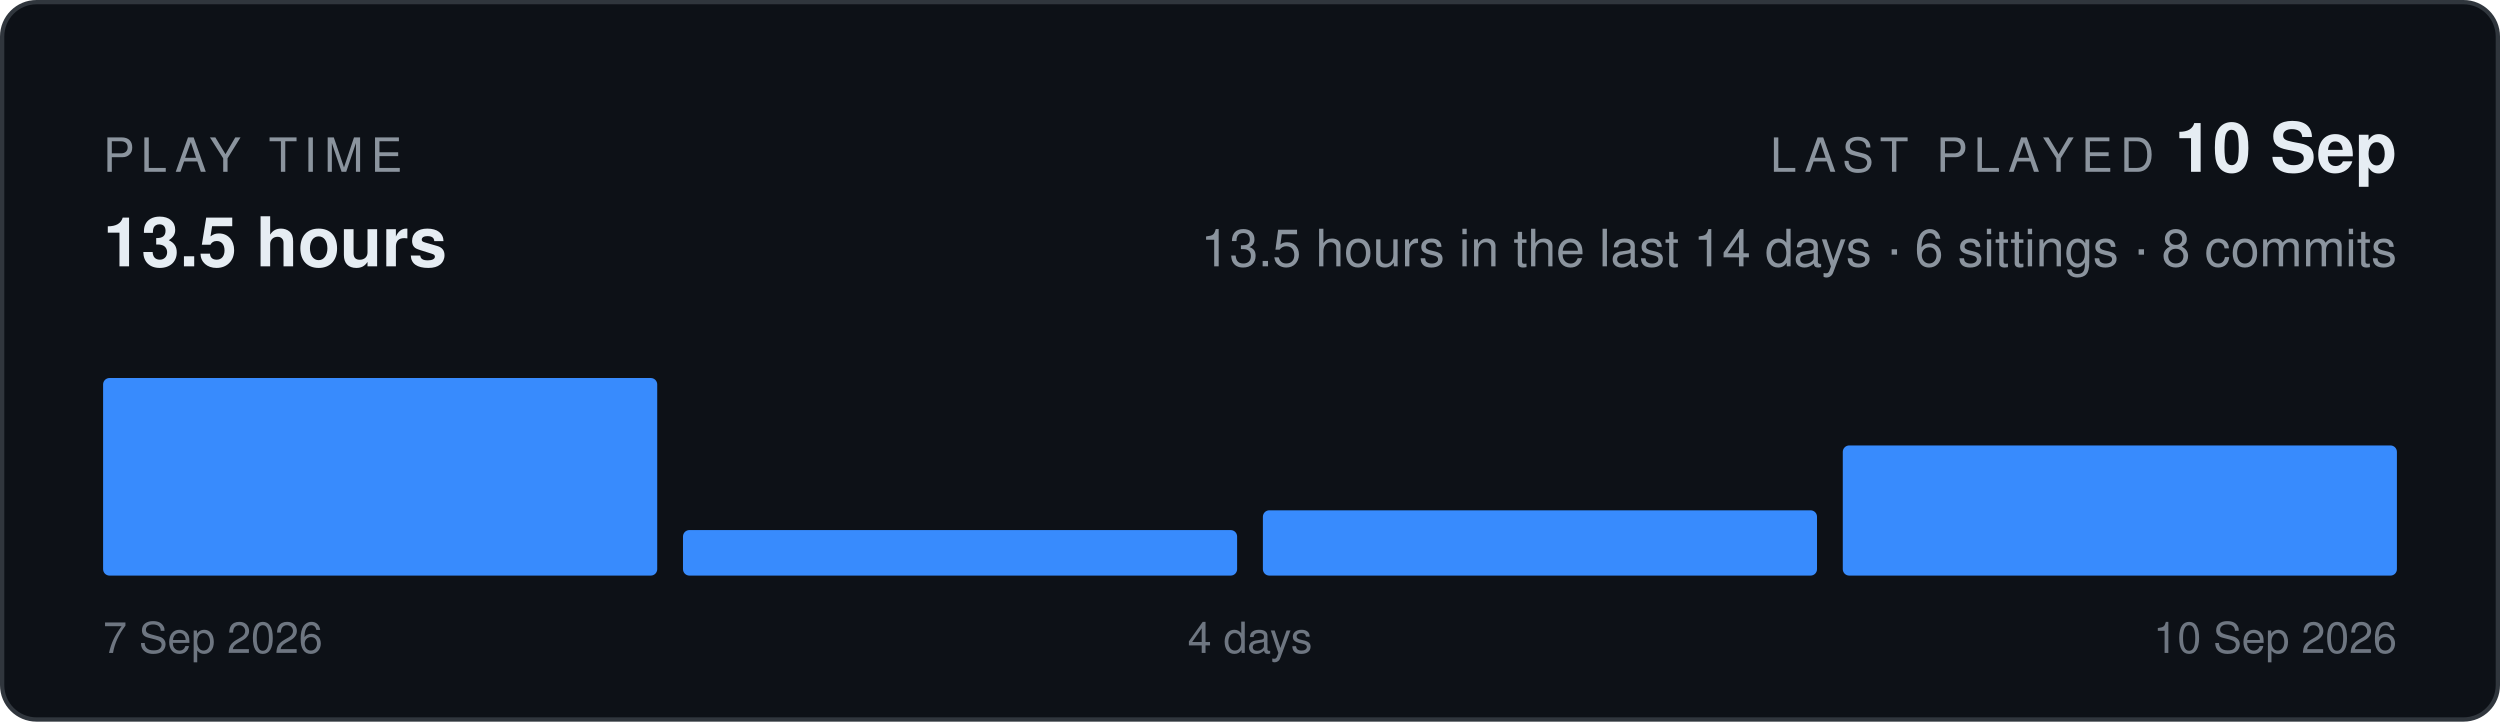
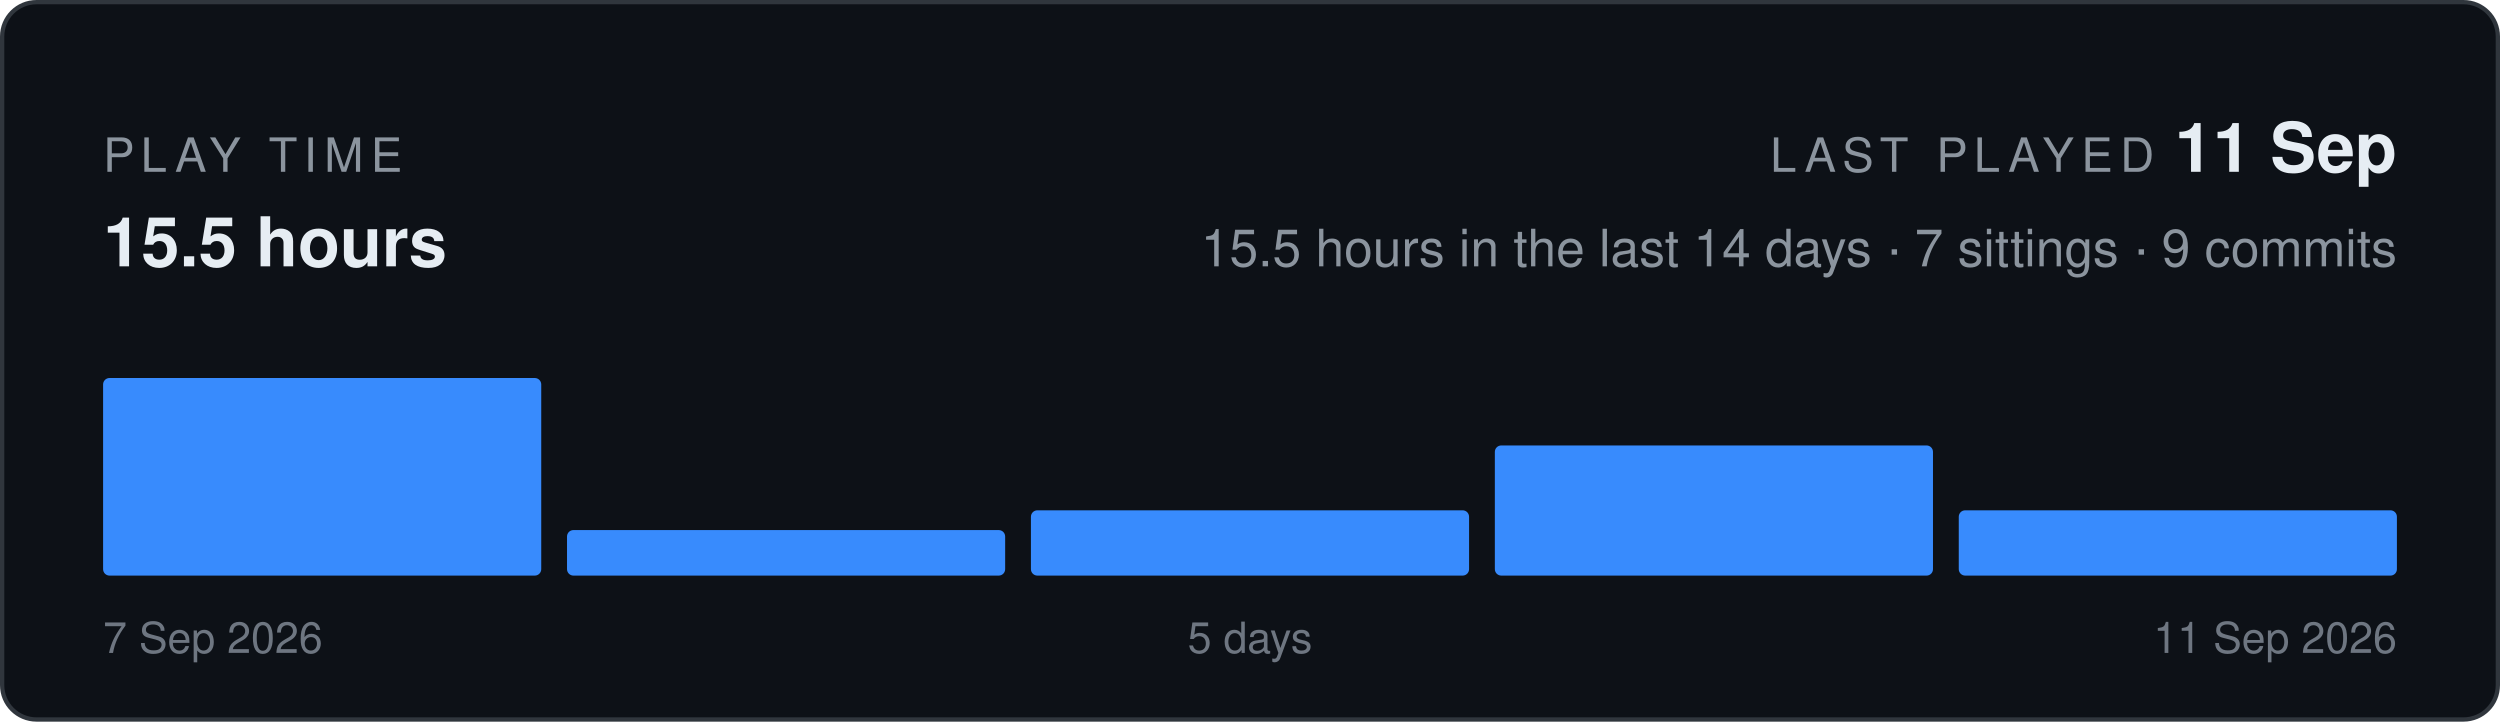
- <svg xmlns="http://www.w3.org/2000/svg" width="582" height="168" viewBox="0 0 582 168" role="img" aria-label="Play time: 13.5 hours over 8 commits, last played 10 Sep">
+ <svg xmlns="http://www.w3.org/2000/svg" width="582" height="168" viewBox="0 0 582 168" role="img" aria-label="Play time: 15.5 hours over 9 commits, last played 11 Sep">
  <style>
    .card { fill: #0d1117; stroke: #30363d }
    text { font-family: -apple-system, BlinkMacSystemFont, "Segoe UI", Helvetica, Arial, sans-serif }
    .label { font-size: 11px; letter-spacing: 1.7px; fill: #8b949e }
    .stat { font-size: 16px; font-weight: 600; letter-spacing: normal; fill: #e6edf3 }
    .note { font-size: 12px; fill: #8b949e }
    .axis { font-size: 10px; fill: #6e7681 }
    .bar { fill: #388bfd }
    .bar-quiet { fill: #21262d }
  </style>
  <rect class="card" x="0.5" y="0.5" width="581" height="167" rx="8" />
  <text class="label" x="24" y="40">PLAY TIME</text>
-   <text class="stat" x="24" y="62">13.5 hours</text>
-   <text class="label" x="558" y="40" text-anchor="end">LAST PLAYED <tspan class="stat">10 Sep</tspan>
+   <text class="stat" x="24" y="62">15.5 hours</text>
+   <text class="label" x="558" y="40" text-anchor="end">LAST PLAYED <tspan class="stat">11 Sep</tspan>
  </text>
-   <text class="note" x="558" y="62" text-anchor="end">13.5 hours in the last 14 days   ·   6 sittings   ·   8 commits</text>
-   <rect class="bar" x="24.0" y="88.0" width="129" height="46.0" rx="1.5" />
-   <rect class="bar" x="159.0" y="123.4" width="129" height="10.6" rx="1.5" />
-   <rect class="bar" x="294.0" y="118.8" width="129" height="15.2" rx="1.5" />
-   <rect class="bar" x="429.0" y="103.7" width="129" height="30.3" rx="1.5" />
+   <text class="note" x="558" y="62" text-anchor="end">15.5 hours in the last 14 days   ·   7 sittings   ·   9 commits</text>
+   <rect class="bar" x="24.0" y="88.0" width="102" height="46.0" rx="1.5" />
+   <rect class="bar" x="132.0" y="123.4" width="102" height="10.6" rx="1.5" />
+   <rect class="bar" x="240.0" y="118.8" width="102" height="15.2" rx="1.5" />
+   <rect class="bar" x="348.0" y="103.7" width="102" height="30.3" rx="1.5" />
+   <rect class="bar" x="456.0" y="118.8" width="102" height="15.2" rx="1.5" />
  <text class="axis" x="24" y="152">7 Sep 2026</text>
-   <text class="axis" x="291" y="152" text-anchor="middle">4 days</text>
-   <text class="axis" x="558" y="152" text-anchor="end">10 Sep 2026</text>
+   <text class="axis" x="291" y="152" text-anchor="middle">5 days</text>
+   <text class="axis" x="558" y="152" text-anchor="end">11 Sep 2026</text>
</svg>
